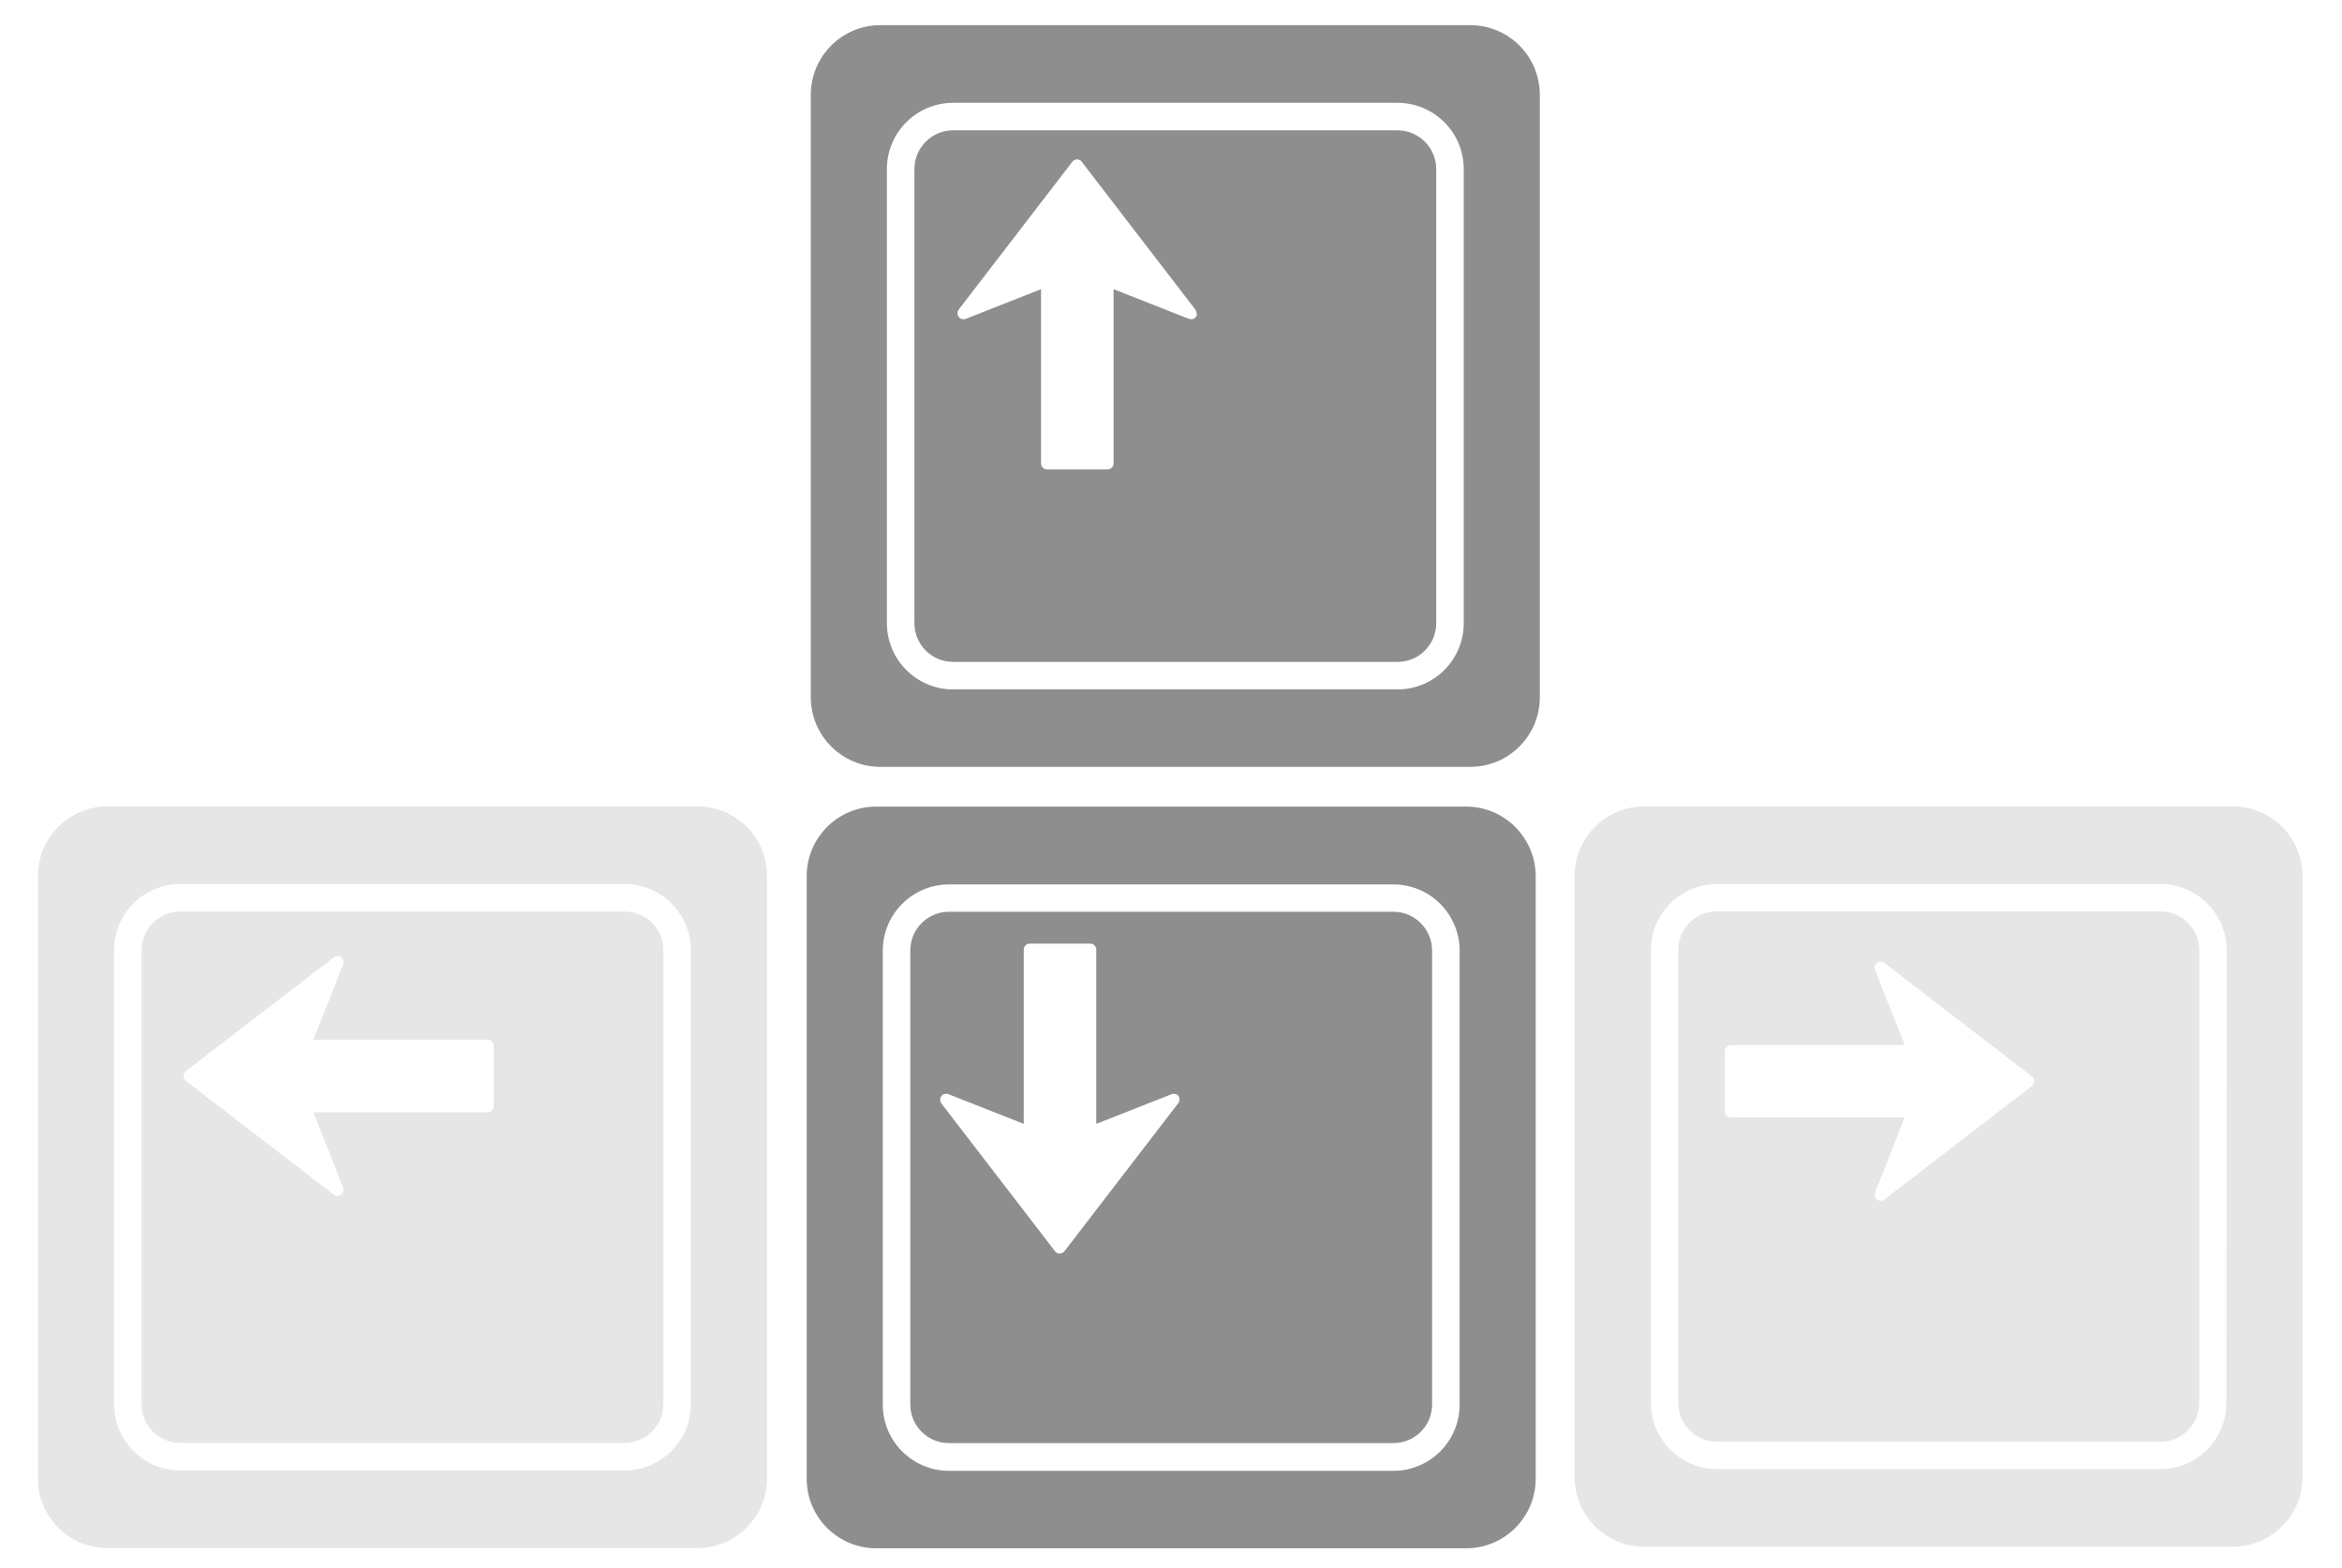
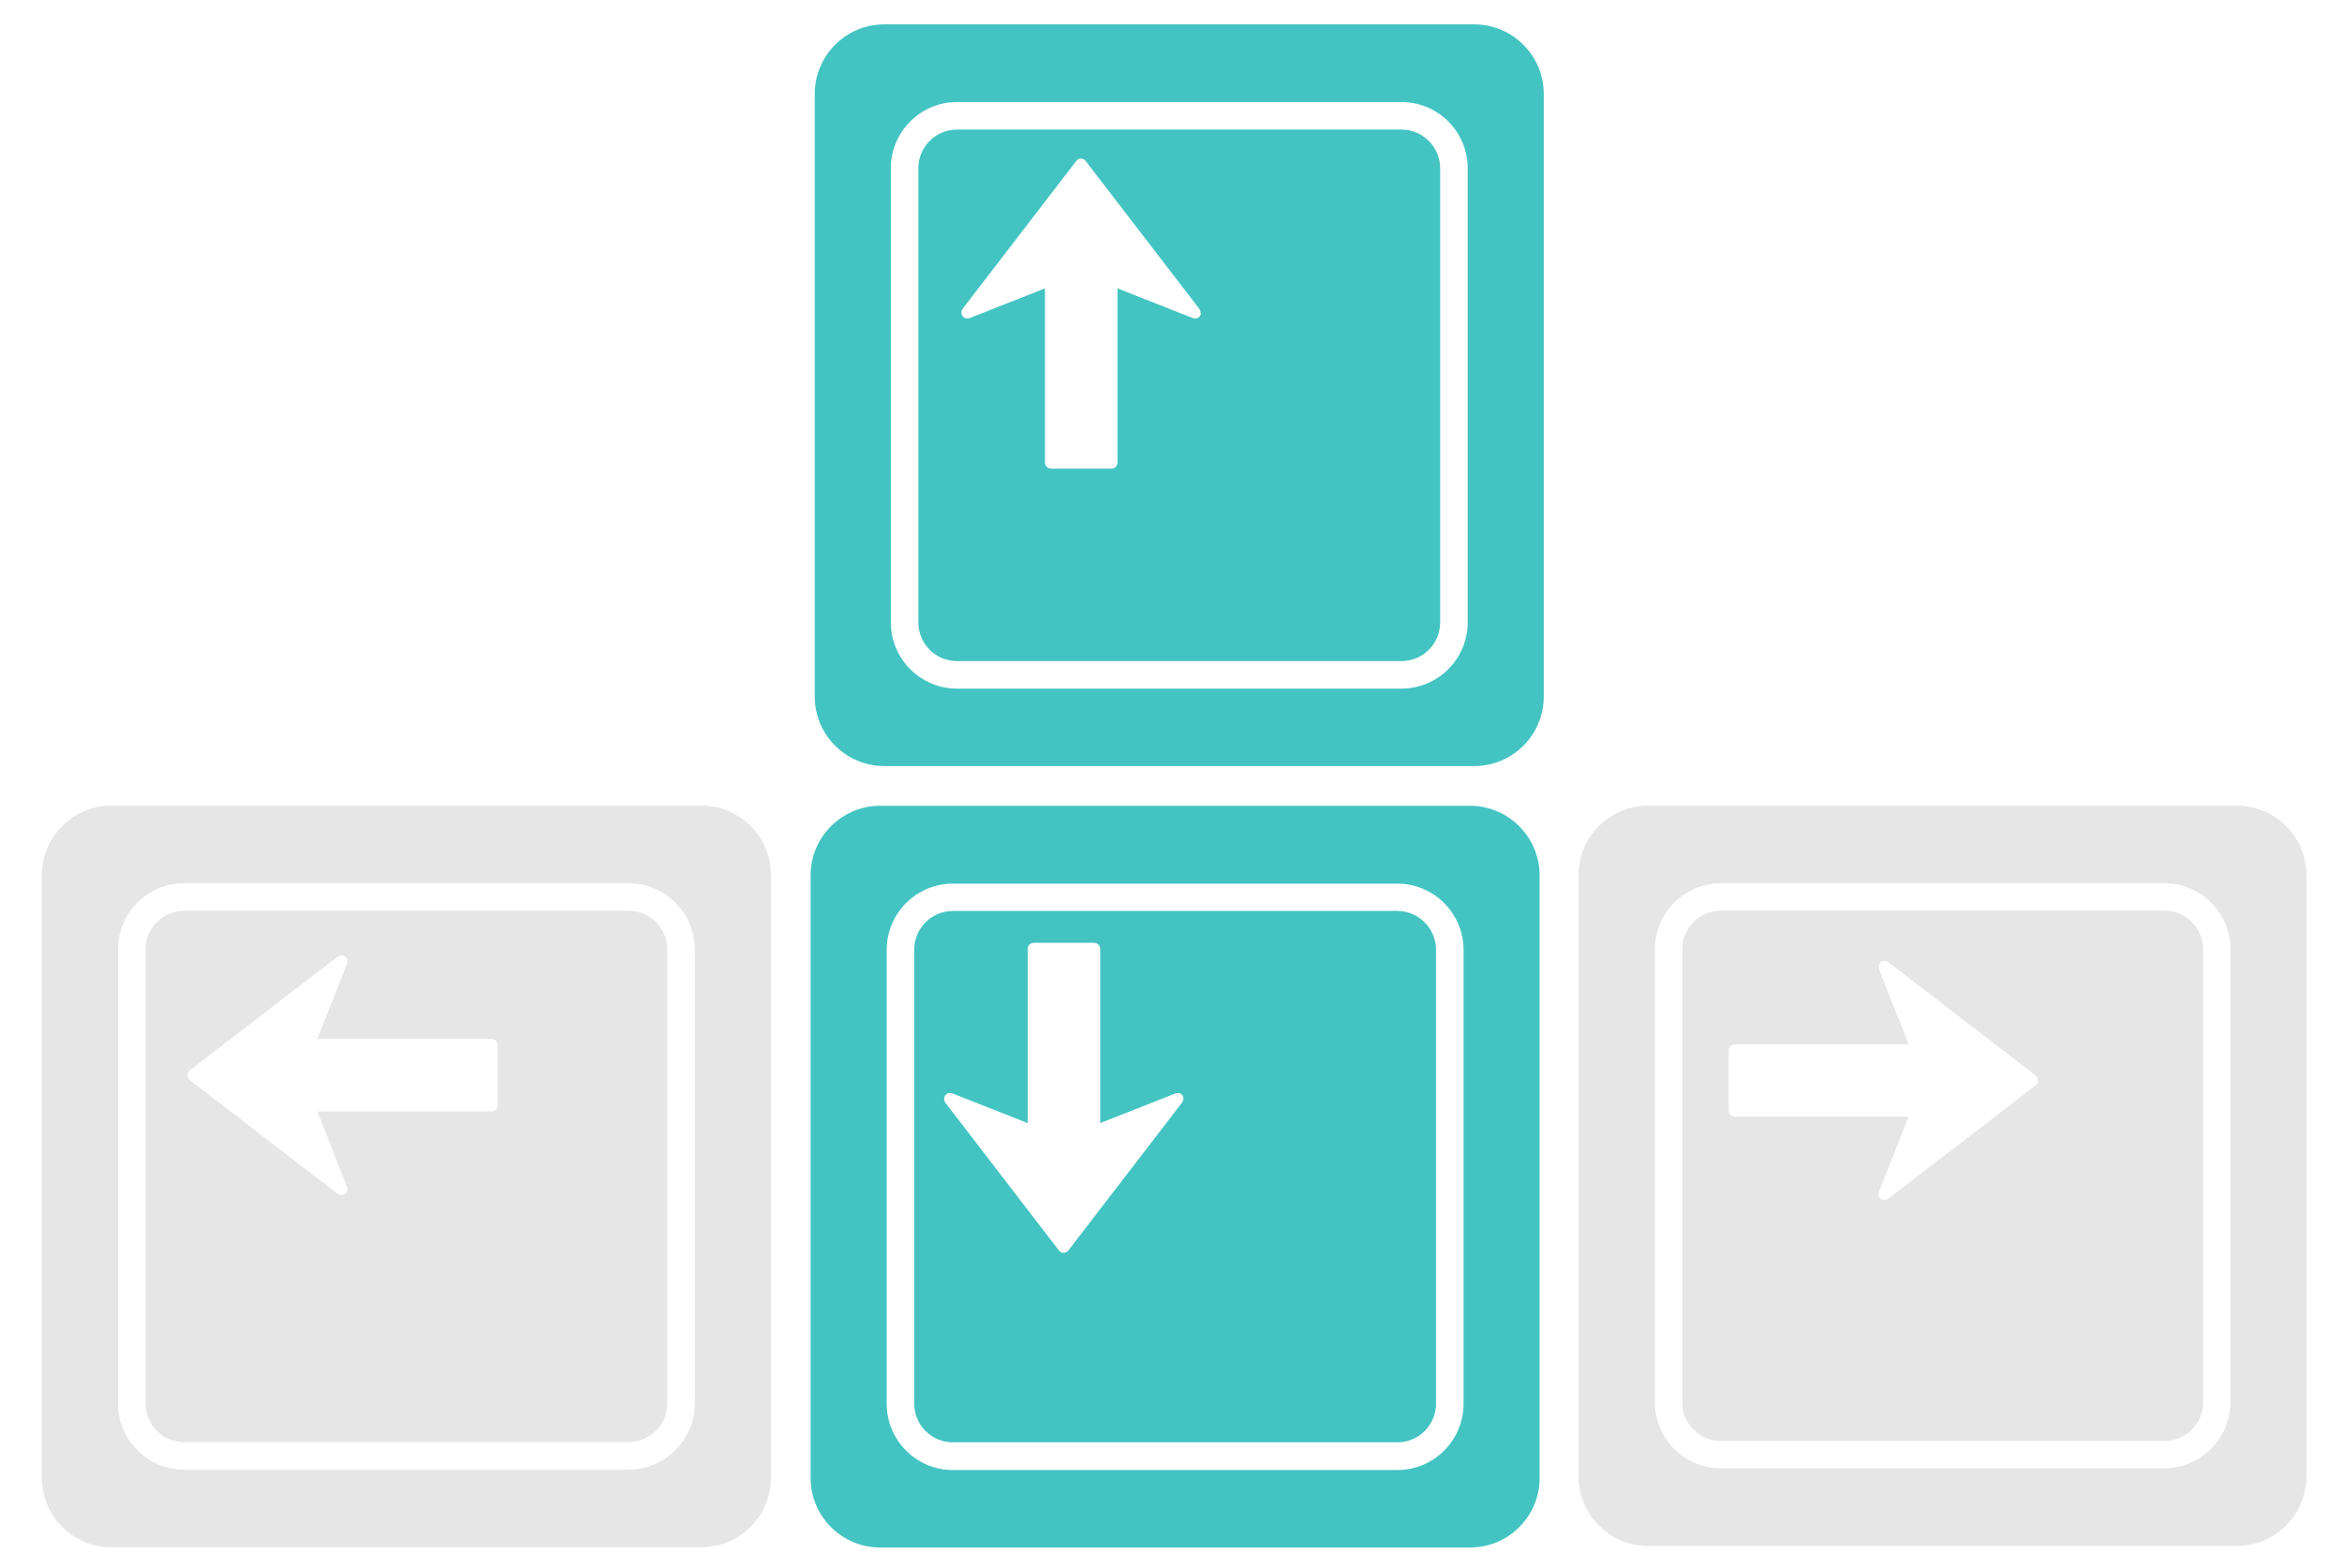
<svg xmlns="http://www.w3.org/2000/svg" version="1.1" id="Layer_1" x="0px" y="0px" viewBox="96 102.8 1191.2 797.2" style="enable-background:new 96 102.8 1191.2 797.2;" xml:space="preserve">
  <style type="text/css">
- 	.st0{fill:#8E8E8E;}
+ 	.st0{fill:#43C4C2;}
	.st1{fill:#E6E6E7;}
</style>
-   <path class="st0" d="M804.7,566.6h-226c-10.9,0-19.7,8.8-19.7,19.7v230.9c0,10.9,8.8,19.7,19.7,19.7h226c10.9,0,19.7-8.8,19.7-19.7  V586.4C824.4,575.5,815.6,566.6,804.7,566.6z M695.2,664.1l-57.8,75.2c-0.6,0.8-1.5,1.2-2.4,1.2c-1,0-1.9-0.4-2.4-1.2l-57.8-75.2  c-0.4-0.6-0.6-1.2-0.6-1.9c0-0.6,0.2-1.3,0.6-1.8c0.8-1.1,2.3-1.5,3.6-1l38.3,15.1v-88.6c0-1.7,1.4-3.1,3.1-3.1h30.7  c1.7,0,3.1,1.4,3.1,3.1v88.6l38.3-15.1c1.3-0.5,2.7-0.1,3.6,1C696.1,661.5,696.1,663,695.2,664.1z M841.7,513.1h-300  c-19.6,0-35.4,15.9-35.4,35.4V855c0,19.6,15.9,35.4,35.4,35.4h300c19.6,0,35.4-15.9,35.4-35.4V548.6  C877.1,529,861.2,513.1,841.7,513.1z M838.4,817.3c0,18.6-15.1,33.7-33.7,33.7h-226c-18.6,0-33.7-15.1-33.7-33.7V586.4  c0-18.6,15.1-33.7,33.7-33.7h226c18.6,0,33.7,15.1,33.7,33.7V817.3z" />
-   <path class="st1" d="M1194.8,566.4H969.3c-10.9,0-19.7,8.8-19.7,19.7v230.4c0,10.9,8.8,19.7,19.7,19.7h225.6  c10.8,0,19.7-8.8,19.7-19.7V586.1C1214.5,575.2,1205.7,566.4,1194.8,566.4z M1129.4,655.3l-75,57.7c-0.6,0.4-1.2,0.6-1.9,0.6  c-0.6,0-1.3-0.2-1.8-0.6c-1.1-0.8-1.5-2.3-1-3.6l15.1-38.2h-88.4c-1.7,0-3.1-1.4-3.1-3.1v-30.6c0-1.7,1.4-3.1,3.1-3.1h88.4  l-15.1-38.2c-0.5-1.3-0.1-2.7,1-3.6c1.1-0.8,2.6-0.8,3.7,0l75,57.7c0.8,0.6,1.2,1.5,1.2,2.4C1130.6,653.8,1130.2,654.7,1129.4,655.3  z M1231.7,513H932.3c-19.5,0-35.4,15.8-35.4,35.4v305.8c0,19.5,15.8,35.4,35.4,35.4h299.4c19.5,0,35.4-15.8,35.4-35.4V548.4  C1267.1,528.8,1251.2,513,1231.7,513z M1228.4,816.5c0,18.5-15.1,33.6-33.6,33.6H969.3c-18.5,0-33.6-15.1-33.6-33.6V586.1  c0-18.5,15.1-33.6,33.6-33.6h225.6c18.5,0,33.6,15.1,33.6,33.6L1228.4,816.5L1228.4,816.5z" />
+   <path class="st0" d="M806.7,566.2h-226c-10.9,0-19.7,8.8-19.7,19.7v230.9c0,10.9,8.8,19.7,19.7,19.7h226c10.9,0,19.7-8.8,19.7-19.7  V586C826.4,575.1,817.6,566.2,806.7,566.2z M697.2,663.7l-57.8,75.2c-0.6,0.8-1.5,1.2-2.4,1.2c-1,0-1.9-0.4-2.4-1.2l-57.8-75.2  c-0.4-0.6-0.6-1.2-0.6-1.9c0-0.6,0.2-1.3,0.6-1.8c0.8-1.1,2.3-1.5,3.6-1l38.3,15.1v-88.6c0-1.7,1.4-3.1,3.1-3.1h30.7  c1.7,0,3.1,1.4,3.1,3.1v88.6l38.3-15.1c1.3-0.5,2.7-0.1,3.6,1C698.1,661.1,698.1,662.6,697.2,663.7z M843.7,512.7h-300  c-19.6,0-35.4,15.9-35.4,35.4v306.5c0,19.6,15.9,35.4,35.4,35.4h300c19.6,0,35.4-15.9,35.4-35.4V548.2  C879.1,528.6,863.2,512.7,843.7,512.7z M840.4,816.9c0,18.6-15.1,33.7-33.7,33.7h-226c-18.6,0-33.7-15.1-33.7-33.7V586  c0-18.6,15.1-33.7,33.7-33.7h226c18.6,0,33.7,15.1,33.7,33.7V816.9z" />
+   <path class="st1" d="M1196.8,566H971.3c-10.9,0-19.7,8.8-19.7,19.7v230.4c0,10.9,8.8,19.7,19.7,19.7h225.6  c10.8,0,19.7-8.8,19.7-19.7V585.7C1216.5,574.8,1207.7,566,1196.8,566z M1131.4,654.9l-75,57.7c-0.6,0.4-1.2,0.6-1.9,0.6  c-0.6,0-1.3-0.2-1.8-0.6c-1.1-0.8-1.5-2.3-1-3.6l15.1-38.2h-88.4c-1.7,0-3.1-1.4-3.1-3.1v-30.6c0-1.7,1.4-3.1,3.1-3.1h88.4  l-15.1-38.2c-0.5-1.3-0.1-2.7,1-3.6c1.1-0.8,2.6-0.8,3.7,0l75,57.7c0.8,0.6,1.2,1.5,1.2,2.4C1132.6,653.4,1132.2,654.3,1131.4,654.9  z M1233.7,512.6H934.3c-19.5,0-35.4,15.8-35.4,35.4v305.8c0,19.5,15.8,35.4,35.4,35.4h299.4c19.5,0,35.4-15.8,35.4-35.4V548  C1269.1,528.4,1253.2,512.6,1233.7,512.6z M1230.4,816.1c0,18.5-15.1,33.6-33.6,33.6H971.3c-18.5,0-33.6-15.1-33.6-33.6V585.7  c0-18.5,15.1-33.6,33.6-33.6h225.6c18.5,0,33.6,15.1,33.6,33.6L1230.4,816.1L1230.4,816.1z" />
  <g>
-     <path class="st0" d="M806.8,169.1h-226c-10.9,0-19.7,8.8-19.7,19.7v231c0,10.9,8.8,19.7,19.7,19.7h226c10.9,0,19.7-8.8,19.7-19.7   v-231C826.5,178,817.7,169.1,806.8,169.1z M704.3,264c-0.8,1.1-2.3,1.5-3.6,1l-38.3-15.1v88.6c0,1.7-1.4,3.1-3.1,3.1h-30.7   c-1.7,0-3.1-1.4-3.1-3.1v-88.6L587.2,265c-1.3,0.5-2.7,0.1-3.6-1c-0.8-1.1-0.8-2.6,0-3.7l57.8-75.2c0.6-0.8,1.5-1.2,2.4-1.2   c1,0,1.9,0.4,2.4,1.2l57.8,75.2c0.4,0.6,0.6,1.2,0.6,1.9C704.9,262.8,704.7,263.5,704.3,264z M843.8,115.6h-300   c-19.6,0-35.4,15.9-35.4,35.4v306.5c0,19.6,15.9,35.4,35.4,35.4h300c19.6,0,35.4-15.9,35.4-35.4V151.1   C879.2,131.5,863.4,115.6,843.8,115.6z M840.5,419.8c0,18.6-15.1,33.7-33.7,33.7h-226c-18.6,0-33.7-15.1-33.7-33.7v-231   c0-18.6,15.1-33.7,33.7-33.7h226c18.6,0,33.7,15.1,33.7,33.7V419.8z" />
+     <path class="st0" d="M808.8,168.7h-226c-10.9,0-19.7,8.8-19.7,19.7v231c0,10.9,8.8,19.7,19.7,19.7h226c10.9,0,19.7-8.8,19.7-19.7   v-231C828.5,177.6,819.7,168.7,808.8,168.7z M706.3,263.6c-0.8,1.1-2.3,1.5-3.6,1l-38.3-15.1v88.6c0,1.7-1.4,3.1-3.1,3.1h-30.7   c-1.7,0-3.1-1.4-3.1-3.1v-88.6l-38.3,15.1c-1.3,0.5-2.7,0.1-3.6-1c-0.8-1.1-0.8-2.6,0-3.7l57.8-75.2c0.6-0.8,1.5-1.2,2.4-1.2   c1,0,1.9,0.4,2.4,1.2l57.8,75.2c0.4,0.6,0.6,1.2,0.6,1.9C706.9,262.4,706.7,263.1,706.3,263.6z M845.8,115.2h-300   c-19.6,0-35.4,15.9-35.4,35.4v306.5c0,19.6,15.9,35.4,35.4,35.4h300c19.6,0,35.4-15.9,35.4-35.4V150.7   C881.2,131.1,865.4,115.2,845.8,115.2z M842.5,419.4c0,18.6-15.1,33.7-33.7,33.7h-226c-18.6,0-33.7-15.1-33.7-33.7v-231   c0-18.6,15.1-33.7,33.7-33.7h226c18.6,0,33.7,15.1,33.7,33.7V419.4z" />
  </g>
-   <path class="st1" d="M413.7,566.5h-226c-10.9,0-19.7,8.8-19.7,19.7v230.9c0,10.9,8.8,19.7,19.7,19.7h226c10.9,0,19.7-8.8,19.7-19.7  V586.2C433.5,575.3,424.6,566.5,413.7,566.5z M190.6,647.6l75.2-57.8c0.6-0.4,1.2-0.6,1.9-0.6c0.6,0,1.3,0.2,1.8,0.6  c1.1,0.8,1.5,2.3,1,3.6l-15.1,38.3H344c1.7,0,3.1,1.4,3.1,3.1v30.7c0,1.7-1.4,3.1-3.1,3.1h-88.6l15.1,38.3c0.5,1.3,0.1,2.7-1,3.6  c-1.1,0.8-2.6,0.8-3.7,0l-75.2-57.8c-0.8-0.6-1.2-1.5-1.2-2.4C189.4,649,189.9,648.1,190.6,647.6z M450.7,513h-300  c-19.6,0-35.4,15.9-35.4,35.4v306.5c0,19.6,15.9,35.4,35.4,35.4h300c19.6,0,35.4-15.9,35.4-35.4V548.4  C486.2,528.8,470.3,513,450.7,513z M447.4,817.1c0,18.6-15.1,33.7-33.7,33.7h-226c-18.6,0-33.7-15.1-33.7-33.7V586.2  c0-18.6,15.1-33.7,33.7-33.7h226c18.6,0,33.7,15.1,33.7,33.7L447.4,817.1L447.4,817.1z" />
+   <path class="st1" d="M415.7,566.1h-226c-10.9,0-19.7,8.8-19.7,19.7v230.9c0,10.9,8.8,19.7,19.7,19.7h226c10.9,0,19.7-8.8,19.7-19.7  V585.8C435.5,574.9,426.6,566.1,415.7,566.1z M192.6,647.2l75.2-57.8c0.6-0.4,1.2-0.6,1.9-0.6c0.6,0,1.3,0.2,1.8,0.6  c1.1,0.8,1.5,2.3,1,3.6l-15.1,38.3H346c1.7,0,3.1,1.4,3.1,3.1v30.7c0,1.7-1.4,3.1-3.1,3.1h-88.6l15.1,38.3c0.5,1.3,0.1,2.7-1,3.6  c-1.1,0.8-2.6,0.8-3.7,0l-75.2-57.8c-0.8-0.6-1.2-1.5-1.2-2.4C191.4,648.6,191.9,647.7,192.6,647.2z M452.7,512.6h-300  c-19.6,0-35.4,15.9-35.4,35.4v306.5c0,19.6,15.9,35.4,35.4,35.4h300c19.6,0,35.4-15.9,35.4-35.4V548  C488.2,528.4,472.3,512.6,452.7,512.6z M449.4,816.7c0,18.6-15.1,33.7-33.7,33.7h-226c-18.6,0-33.7-15.1-33.7-33.7V585.8  c0-18.6,15.1-33.7,33.7-33.7h226c18.6,0,33.7,15.1,33.7,33.7V816.7L449.4,816.7z" />
</svg>
